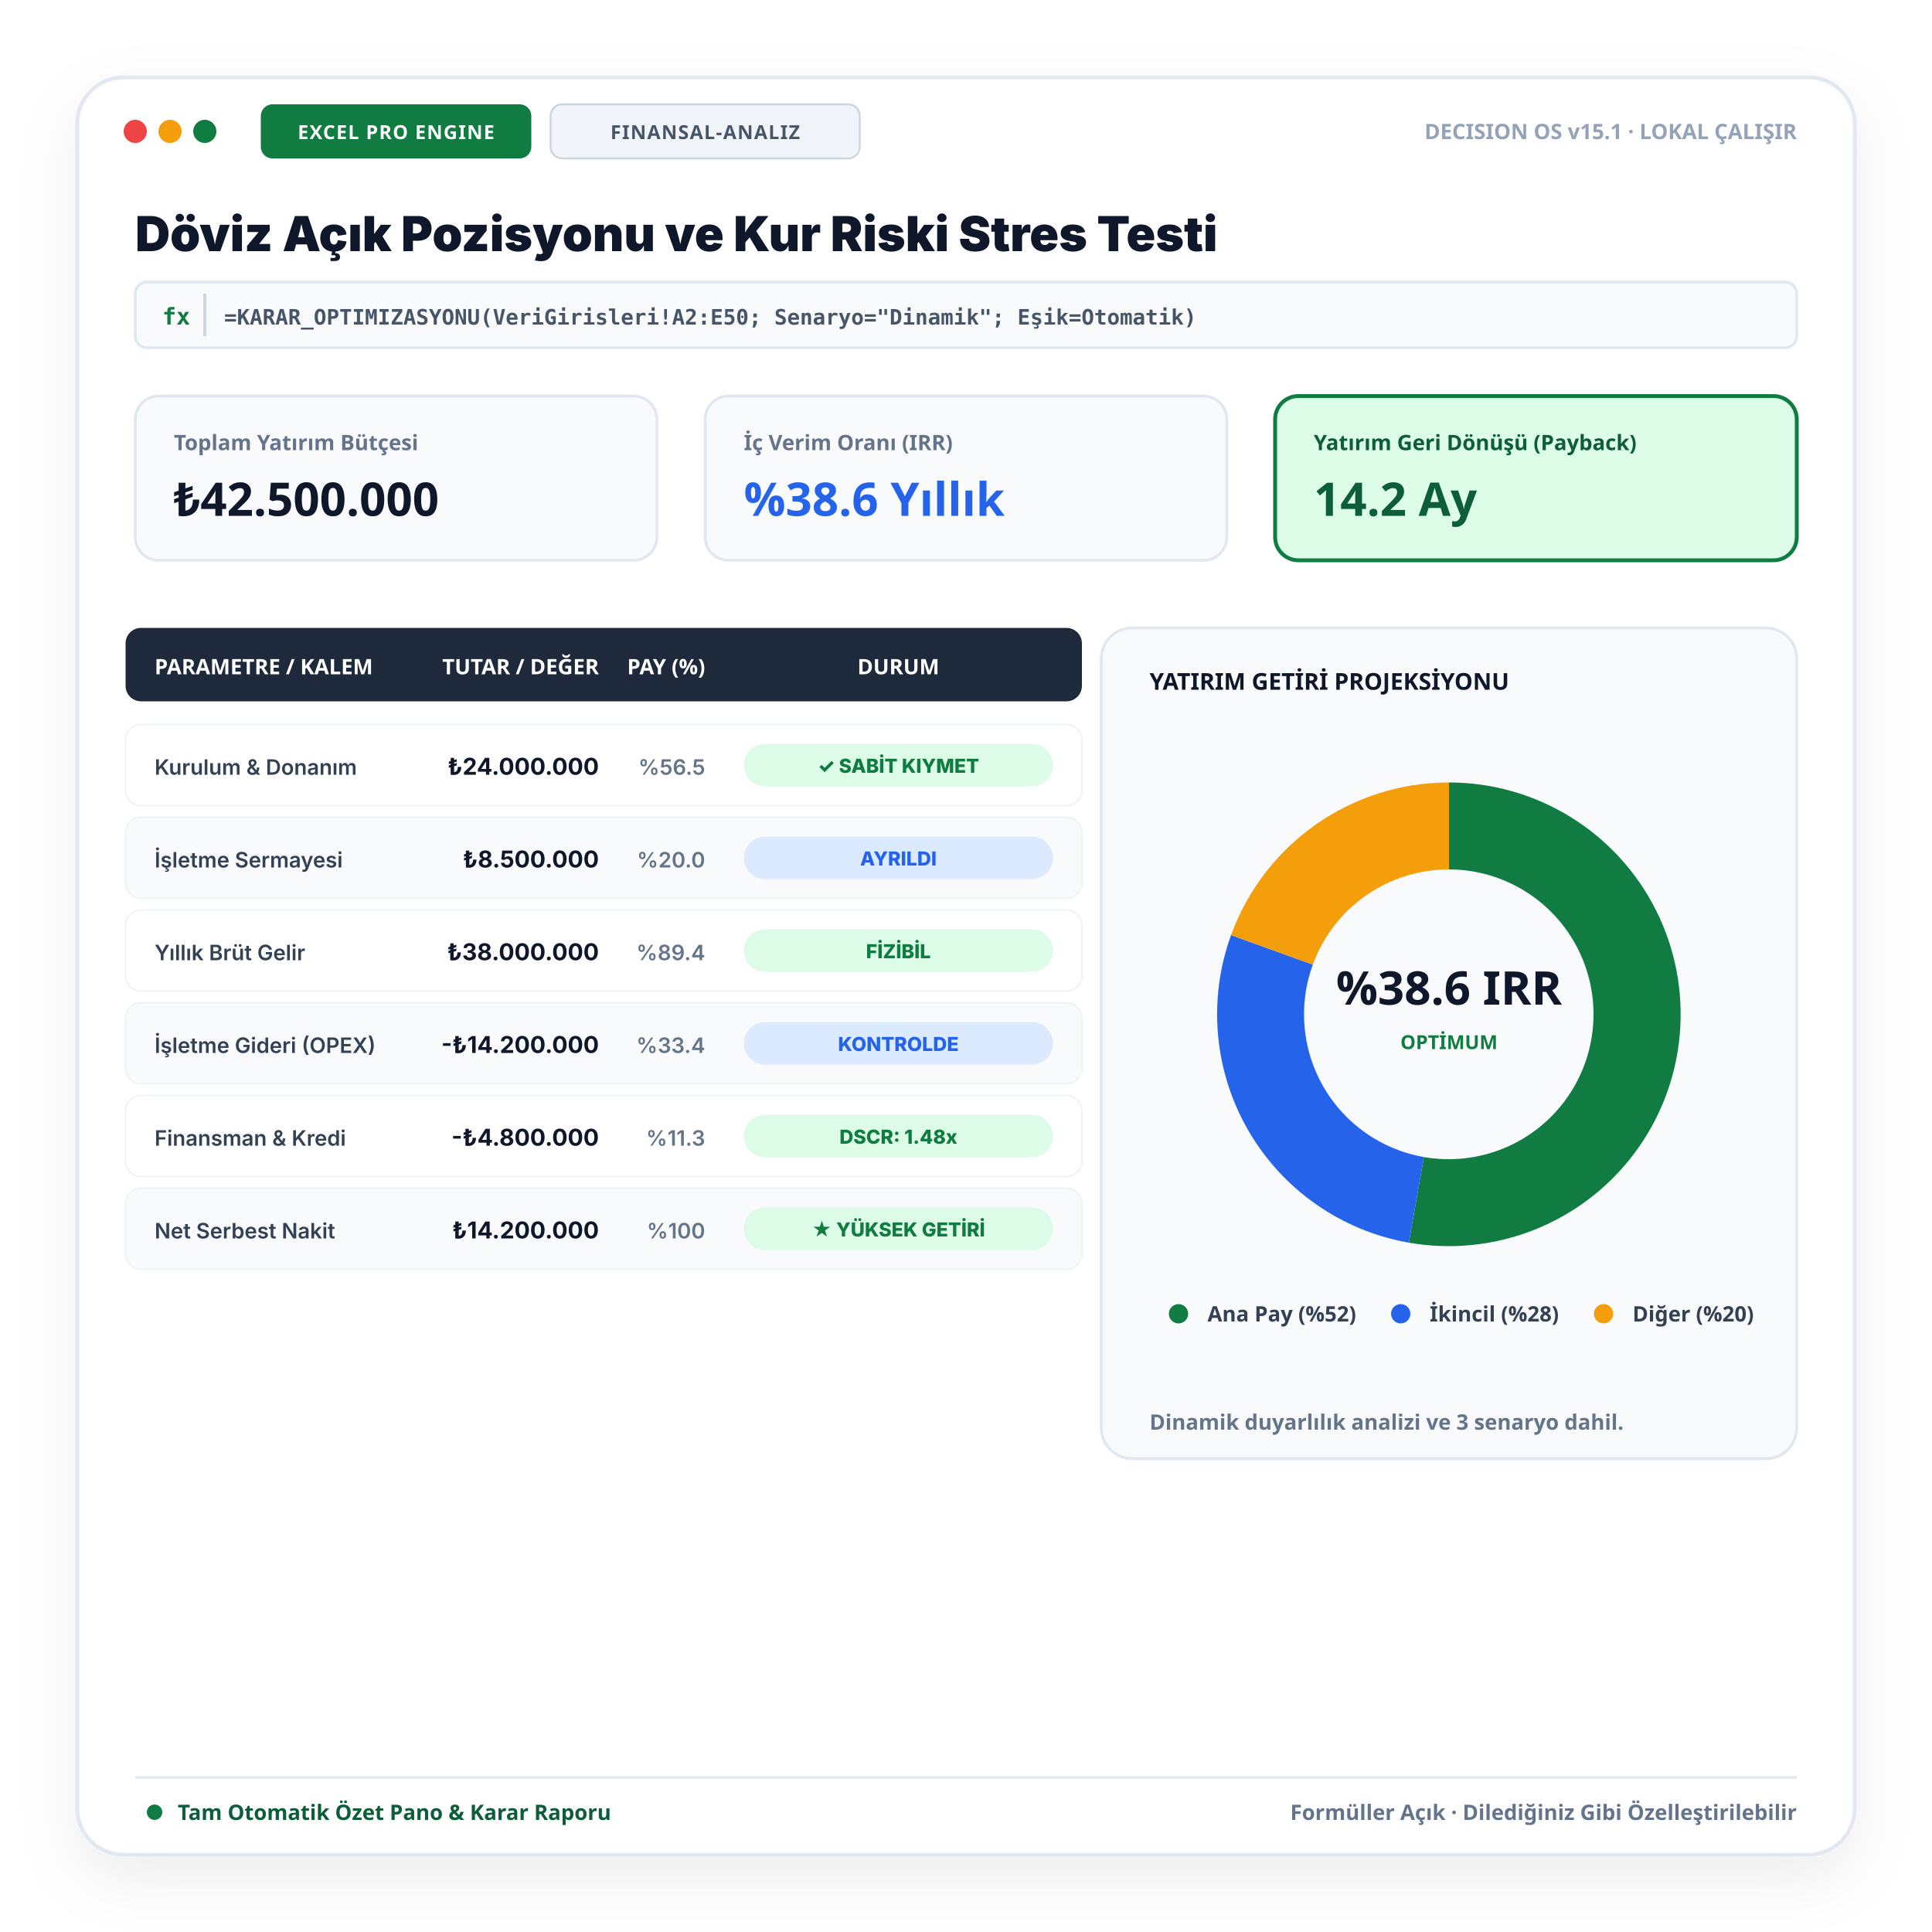
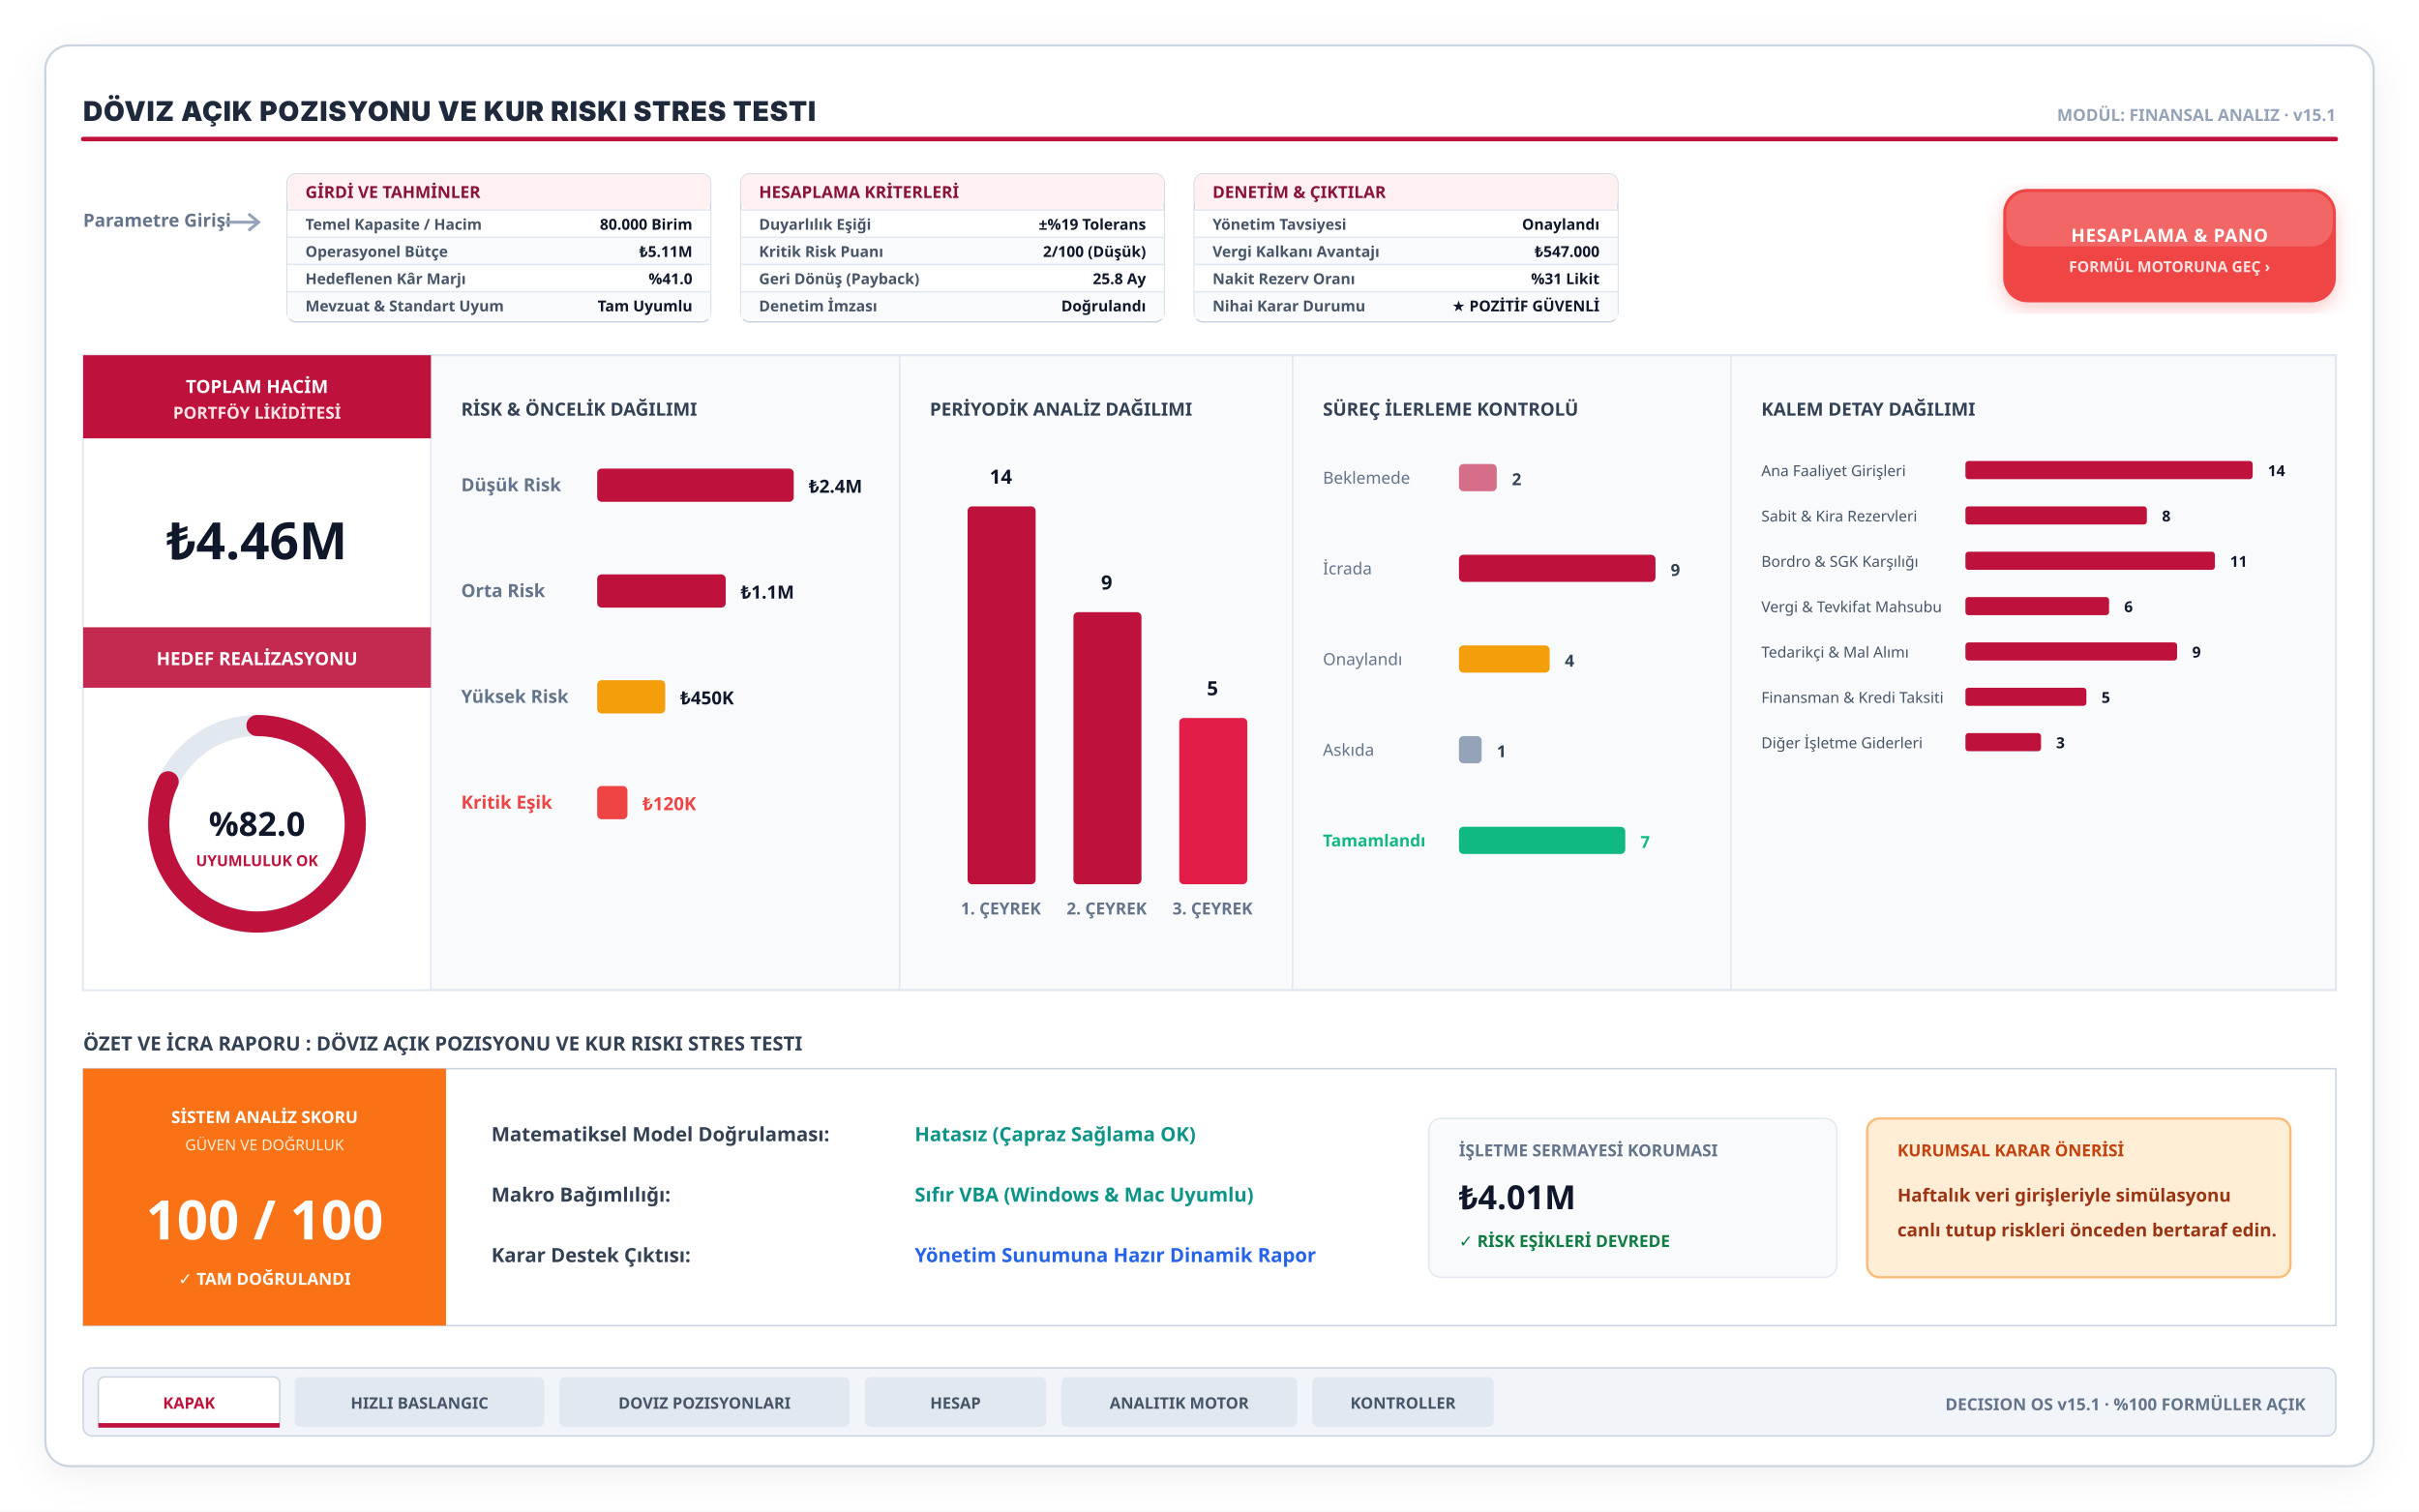
- <svg xmlns="http://www.w3.org/2000/svg" viewBox="0 0 1000 1000" width="100%" height="100%">
+ <svg xmlns="http://www.w3.org/2000/svg" viewBox="0 0 1600 1000" width="100%" height="100%">
  <defs>
-     <filter id="softCard" x="-10%" y="-10%" width="120%" height="120%">
-       <feDropShadow dx="0" dy="12" stdDeviation="16" flood-color="#0f172a" flood-opacity="0.07" />
+     <filter id="cardShadow" x="-5%" y="-5%" width="110%" height="110%">
+       <feDropShadow dx="0" dy="6" stdDeviation="12" flood-color="#0f172a" flood-opacity="0.06" />
+     </filter>
+     <filter id="btnShadow" x="-10%" y="-10%" width="120%" height="120%">
+       <feDropShadow dx="0" dy="4" stdDeviation="6" flood-color="#ef4444" flood-opacity="0.3" />
    </filter>
  </defs>
-   <rect width="1000" height="1000" fill="#ffffff" />
-   <rect x="40" y="40" width="920" height="920" rx="24" fill="#ffffff" stroke="#e2e8f0" stroke-width="2" filter="url(#softCard)" />
-   <g transform="translate(70, 68)">
-     <circle cx="0" cy="0" r="6" fill="#ef4444" />
-     <circle cx="18" cy="0" r="6" fill="#f59e0b" />
-     <circle cx="36" cy="0" r="6" fill="#107c41" />
-     <rect x="65" y="-14" width="140" height="28" rx="6" fill="#107c41" />
-     <text x="135" y="4" font-family="system-ui" font-size="10" font-weight="800" fill="#ffffff" text-anchor="middle" letter-spacing="0.5">EXCEL PRO ENGINE</text>
-     <rect x="215" y="-14" width="160" height="28" rx="6" fill="#f1f5f9" stroke="#cbd5e1" stroke-width="1" />
-     <text x="295" y="4" font-family="system-ui" font-size="10" font-weight="700" fill="#475569" text-anchor="middle" letter-spacing="0.5">FINANSAL-ANALIZ</text>
-     <text x="860" y="4" font-family="system-ui" font-size="11" font-weight="700" fill="#94a3b8" text-anchor="end">DECISION OS v15.1 · LOKAL ÇALIŞIR</text>
-   </g>
-   <g transform="translate(70, 130)">
-     <text x="0" y="0" font-family="system-ui, -apple-system, sans-serif" font-size="25" font-weight="900" fill="#0f172a">Döviz Açık Pozisyonu ve Kur Riski Stres Testi</text>
-     <rect x="0" y="16" width="860" height="34" rx="6" fill="#f8fafc" stroke="#e2e8f0" stroke-width="1.5" />
-     <text x="14" y="38" font-family="system-ui, monospace" font-size="12" font-weight="800" fill="#107c41">fx</text>
-     <line x1="36" y1="22" x2="36" y2="44" stroke="#cbd5e1" stroke-width="1.5" />
-     <text x="46" y="38" font-family="system-ui, monospace" font-size="11" font-weight="600" fill="#475569">=KARAR_OPTIMIZASYONU(VeriGirisleri!A2:E50; Senaryo="Dinamik"; Eşik=Otomatik)</text>
-   </g>
-   <g transform="translate(70, 205)">
-     <rect x="0" y="0" width="270" height="85" rx="12" fill="#f8fafc" stroke="#e2e8f0" stroke-width="1.5" />
-     <text x="20" y="28" font-family="system-ui" font-size="11" font-weight="700" fill="#64748b">Toplam Yatırım Bütçesi</text>
-     <text x="20" y="62" font-family="system-ui" font-size="24" font-weight="900" fill="#0f172a">₺42.500.000</text>
-     <rect x="295" y="0" width="270" height="85" rx="12" fill="#f8fafc" stroke="#e2e8f0" stroke-width="1.5" />
-     <text x="315" y="28" font-family="system-ui" font-size="11" font-weight="700" fill="#64748b">İç Verim Oranı (IRR)</text>
-     <text x="315" y="62" font-family="system-ui" font-size="24" font-weight="900" fill="#2563eb">%38.6 Yıllık</text>
-     <rect x="590" y="0" width="270" height="85" rx="12" fill="#dcfce7" stroke="#107c41" stroke-width="2" />
-     <text x="610" y="28" font-family="system-ui" font-size="11" font-weight="800" fill="#0d5c3a">Yatırım Geri Dönüşü (Payback)</text>
-     <text x="610" y="62" font-family="system-ui" font-size="24" font-weight="900" fill="#0d5c3a">14.2 Ay</text>
-   </g>
-   <rect x="65" y="325" width="495" height="38" rx="8" fill="#1e293b" />
-   <text x="80" y="349" font-family="system-ui" font-size="11" font-weight="800" fill="#ffffff">PARAMETRE / KALEM</text>
-   <text x="310" y="349" font-family="system-ui" font-size="11" font-weight="800" fill="#ffffff" text-anchor="end">TUTAR / DEĞER</text>
-   <text x="365" y="349" font-family="system-ui" font-size="11" font-weight="800" fill="#ffffff" text-anchor="end">PAY (%)</text>
-   <text x="465" y="349" font-family="system-ui" font-size="11" font-weight="800" fill="#ffffff" text-anchor="middle">DURUM</text>
-   <rect x="65" y="375" width="495" height="42" rx="8" fill="#ffffff" stroke="#f1f5f9" stroke-width="1" />
-   <text x="80" y="401" font-family="system-ui, -apple-system, sans-serif" font-size="11" font-weight="600" fill="#334155">Kurulum &amp; Donanım</text>
-   <text x="310" y="401" font-family="system-ui, -apple-system, sans-serif" font-size="12" font-weight="700" fill="#0f172a" text-anchor="end">₺24.000.000</text>
-   <text x="365" y="401" font-family="system-ui, -apple-system, sans-serif" font-size="11" font-weight="600" fill="#64748b" text-anchor="end">%56.5</text>
-   <rect x="385" y="385" width="160" height="22" rx="11" fill="#dcfce7" />
-   <text x="465" y="400" font-family="system-ui, -apple-system, sans-serif" font-size="10" font-weight="800" fill="#107c41" text-anchor="middle">✓ SABİT KIYMET</text>
-   <rect x="65" y="423" width="495" height="42" rx="8" fill="#f8fafc" stroke="#f1f5f9" stroke-width="1" />
-   <text x="80" y="449" font-family="system-ui, -apple-system, sans-serif" font-size="11" font-weight="600" fill="#334155">İşletme Sermayesi</text>
-   <text x="310" y="449" font-family="system-ui, -apple-system, sans-serif" font-size="12" font-weight="700" fill="#0f172a" text-anchor="end">₺8.500.000</text>
-   <text x="365" y="449" font-family="system-ui, -apple-system, sans-serif" font-size="11" font-weight="600" fill="#64748b" text-anchor="end">%20.0</text>
-   <rect x="385" y="433" width="160" height="22" rx="11" fill="#dbeafe" />
-   <text x="465" y="448" font-family="system-ui, -apple-system, sans-serif" font-size="10" font-weight="800" fill="#2563eb" text-anchor="middle">AYRILDI</text>
-   <rect x="65" y="471" width="495" height="42" rx="8" fill="#ffffff" stroke="#f1f5f9" stroke-width="1" />
-   <text x="80" y="497" font-family="system-ui, -apple-system, sans-serif" font-size="11" font-weight="600" fill="#334155">Yıllık Brüt Gelir</text>
-   <text x="310" y="497" font-family="system-ui, -apple-system, sans-serif" font-size="12" font-weight="700" fill="#0f172a" text-anchor="end">₺38.000.000</text>
-   <text x="365" y="497" font-family="system-ui, -apple-system, sans-serif" font-size="11" font-weight="600" fill="#64748b" text-anchor="end">%89.4</text>
-   <rect x="385" y="481" width="160" height="22" rx="11" fill="#dcfce7" />
-   <text x="465" y="496" font-family="system-ui, -apple-system, sans-serif" font-size="10" font-weight="800" fill="#107c41" text-anchor="middle">FİZİBİL</text>
-   <rect x="65" y="519" width="495" height="42" rx="8" fill="#f8fafc" stroke="#f1f5f9" stroke-width="1" />
-   <text x="80" y="545" font-family="system-ui, -apple-system, sans-serif" font-size="11" font-weight="600" fill="#334155">İşletme Gideri (OPEX)</text>
-   <text x="310" y="545" font-family="system-ui, -apple-system, sans-serif" font-size="12" font-weight="700" fill="#0f172a" text-anchor="end">-₺14.200.000</text>
-   <text x="365" y="545" font-family="system-ui, -apple-system, sans-serif" font-size="11" font-weight="600" fill="#64748b" text-anchor="end">%33.4</text>
-   <rect x="385" y="529" width="160" height="22" rx="11" fill="#dbeafe" />
-   <text x="465" y="544" font-family="system-ui, -apple-system, sans-serif" font-size="10" font-weight="800" fill="#2563eb" text-anchor="middle">KONTROLDE</text>
-   <rect x="65" y="567" width="495" height="42" rx="8" fill="#ffffff" stroke="#f1f5f9" stroke-width="1" />
-   <text x="80" y="593" font-family="system-ui, -apple-system, sans-serif" font-size="11" font-weight="600" fill="#334155">Finansman &amp; Kredi</text>
-   <text x="310" y="593" font-family="system-ui, -apple-system, sans-serif" font-size="12" font-weight="700" fill="#0f172a" text-anchor="end">-₺4.800.000</text>
-   <text x="365" y="593" font-family="system-ui, -apple-system, sans-serif" font-size="11" font-weight="600" fill="#64748b" text-anchor="end">%11.3</text>
-   <rect x="385" y="577" width="160" height="22" rx="11" fill="#dcfce7" />
-   <text x="465" y="592" font-family="system-ui, -apple-system, sans-serif" font-size="10" font-weight="800" fill="#107c41" text-anchor="middle">DSCR: 1.48x</text>
-   <rect x="65" y="615" width="495" height="42" rx="8" fill="#f8fafc" stroke="#f1f5f9" stroke-width="1" />
-   <text x="80" y="641" font-family="system-ui, -apple-system, sans-serif" font-size="11" font-weight="600" fill="#334155">Net Serbest Nakit</text>
-   <text x="310" y="641" font-family="system-ui, -apple-system, sans-serif" font-size="12" font-weight="700" fill="#0f172a" text-anchor="end">₺14.200.000</text>
-   <text x="365" y="641" font-family="system-ui, -apple-system, sans-serif" font-size="11" font-weight="600" fill="#64748b" text-anchor="end">%100</text>
-   <rect x="385" y="625" width="160" height="22" rx="11" fill="#dcfce7" />
-   <text x="465" y="640" font-family="system-ui, -apple-system, sans-serif" font-size="10" font-weight="800" fill="#107c41" text-anchor="middle">★ YÜKSEK GETİRİ</text>
-   <g transform="translate(570, 325)">
-     <rect width="360" height="430" rx="16" fill="#f8fafc" stroke="#e2e8f0" stroke-width="1.5" />
-     <text x="25" y="32" font-family="system-ui" font-size="12" font-weight="800" fill="#0f172a">YATIRIM GETİRİ PROJEKSİYONU</text>
-     <path d="M 159.2 318.2 A 120 120 0 1 0 180.0 80.0 L 180.0 125.0 A 75 75 0 1 1 167.0 273.9 Z" fill="#107c41" />
-     <path d="M 67.2 159.0 A 120 120 0 0 0 159.2 318.2 L 167.0 273.9 A 75 75 0 0 1 109.5 174.3 Z" fill="#2563eb" />
-     <path d="M 180.0 80.0 A 120 120 0 0 0 67.2 159.0 L 109.5 174.3 A 75 75 0 0 1 180.0 125.0 Z" fill="#f59e0b" />
-     <text x="180" y="195" font-family="system-ui" font-size="24" font-weight="900" fill="#0f172a" text-anchor="middle">%38.6 IRR</text>
-     <text x="180" y="218" font-family="system-ui" font-size="10" font-weight="800" fill="#107c41" text-anchor="middle">OPTİMUM</text>
-     <g transform="translate(30, 345)">
-       <circle cx="10" cy="10" r="5" fill="#107c41" />
-       <text x="25" y="14" font-family="system-ui" font-size="11" font-weight="600" fill="#334155">Ana Pay (%52)</text>
-       <circle cx="125" cy="10" r="5" fill="#2563eb" />
-       <text x="140" y="14" font-family="system-ui" font-size="11" font-weight="600" fill="#334155">İkincil (%28)</text>
-       <circle cx="230" cy="10" r="5" fill="#f59e0b" />
-       <text x="245" y="14" font-family="system-ui" font-size="11" font-weight="600" fill="#334155">Diğer (%20)</text>
-     </g>
-     <text x="25" y="415" font-family="system-ui" font-size="11" font-weight="600" fill="#64748b">Dinamik duyarlılık analizi ve 3 senaryo dahil.</text>
-   </g>
-   <g transform="translate(70, 920)">
-     <line x1="0" y1="0" x2="860" y2="0" stroke="#e2e8f0" stroke-width="1.5" />
-     <circle cx="10" cy="18" r="4" fill="#107c41" />
-     <text x="22" y="22" font-family="system-ui" font-size="11" font-weight="700" fill="#0d5c3a">Tam Otomatik Özet Pano &amp; Karar Raporu</text>
-     <text x="860" y="22" font-family="system-ui" font-size="11" font-weight="600" fill="#64748b" text-anchor="end">Formüller Açık · Dilediğiniz Gibi Özelleştirilebilir</text>
+   <rect width="1600" height="1000" fill="#ffffff" />
+   <rect x="30" y="30" width="1540" height="940" rx="16" fill="#ffffff" stroke="#cbd5e1" stroke-width="1.5" filter="url(#cardShadow)" />
+   <g transform="translate(55, 60)">
+     <text x="0" y="20" font-family="system-ui, -apple-system, sans-serif" font-size="18" font-weight="900" fill="#1e293b" letter-spacing="0.5">DÖVIZ AÇIK POZISYONU VE KUR RISKI STRES TESTI</text>
+     <text x="1490" y="20" font-family="system-ui" font-size="11" font-weight="700" fill="#94a3b8" text-anchor="end">MODÜL: FINANSAL ANALIZ · v15.1</text>
+     <line x1="0" y1="32" x2="1490" y2="32" stroke="#be123c" stroke-width="3" stroke-linecap="round" />
+   </g>
+   <g transform="translate(55, 115)">
+     <text x="0" y="35" font-family="system-ui, sans-serif" font-size="12" font-weight="700" fill="#64748b">Parametre Girişi</text>
+     <path d="M 95 32 L 115 32 M 110 27 L 116 32 L 110 37" stroke="#94a3b8" stroke-width="2" fill="none" stroke-linecap="round" />
+     <g transform="translate(135, 0)">
+       <rect width="280" height="98" rx="6" fill="#ffffff" stroke="#cbd5e1" stroke-width="1" />
+       <rect width="280" height="24" rx="6" fill="#fff1f2" />
+       <text x="12" y="16" font-family="system-ui" font-size="11" font-weight="800" fill="#881337">GİRDİ VE TAHMİNLER</text>
+       <rect x="0" y="24" width="280" height="18" fill="#ffffff" />
+       <line x1="0" y1="24" x2="280" y2="24" stroke="#e2e8f0" stroke-width="1" />
+       <text x="12" y="37" font-family="system-ui" font-size="10" font-weight="600" fill="#475569">Temel Kapasite / Hacim</text>
+       <text x="268" y="37" font-family="system-ui" font-size="10" font-weight="700" fill="#0f172a" text-anchor="end">80.000 Birim</text>
+       <rect x="0" y="42" width="280" height="18" fill="#f8fafc" />
+       <line x1="0" y1="42" x2="280" y2="42" stroke="#e2e8f0" stroke-width="1" />
+       <text x="12" y="55" font-family="system-ui" font-size="10" font-weight="600" fill="#475569">Operasyonel Bütçe</text>
+       <text x="268" y="55" font-family="system-ui" font-size="10" font-weight="700" fill="#0f172a" text-anchor="end">₺5.11M</text>
+       <rect x="0" y="60" width="280" height="18" fill="#ffffff" />
+       <line x1="0" y1="60" x2="280" y2="60" stroke="#e2e8f0" stroke-width="1" />
+       <text x="12" y="73" font-family="system-ui" font-size="10" font-weight="600" fill="#475569">Hedeflenen Kâr Marjı</text>
+       <text x="268" y="73" font-family="system-ui" font-size="10" font-weight="700" fill="#0f172a" text-anchor="end">%41.0</text>
+       <rect x="0" y="78" width="280" height="18" fill="#f8fafc" />
+       <line x1="0" y1="78" x2="280" y2="78" stroke="#e2e8f0" stroke-width="1" />
+       <text x="12" y="91" font-family="system-ui" font-size="10" font-weight="600" fill="#475569">Mevzuat &amp; Standart Uyum</text>
+       <text x="268" y="91" font-family="system-ui" font-size="10" font-weight="700" fill="#0f172a" text-anchor="end">Tam Uyumlu</text>
+     </g>
+     <g transform="translate(435, 0)">
+       <rect width="280" height="98" rx="6" fill="#ffffff" stroke="#cbd5e1" stroke-width="1" />
+       <rect width="280" height="24" rx="6" fill="#fff1f2" />
+       <text x="12" y="16" font-family="system-ui" font-size="11" font-weight="800" fill="#881337">HESAPLAMA KRİTERLERİ</text>
+       <rect x="0" y="24" width="280" height="18" fill="#ffffff" />
+       <line x1="0" y1="24" x2="280" y2="24" stroke="#e2e8f0" stroke-width="1" />
+       <text x="12" y="37" font-family="system-ui" font-size="10" font-weight="600" fill="#475569">Duyarlılık Eşiği</text>
+       <text x="268" y="37" font-family="system-ui" font-size="10" font-weight="700" fill="#0f172a" text-anchor="end">±%19 Tolerans</text>
+       <rect x="0" y="42" width="280" height="18" fill="#f8fafc" />
+       <line x1="0" y1="42" x2="280" y2="42" stroke="#e2e8f0" stroke-width="1" />
+       <text x="12" y="55" font-family="system-ui" font-size="10" font-weight="600" fill="#475569">Kritik Risk Puanı</text>
+       <text x="268" y="55" font-family="system-ui" font-size="10" font-weight="700" fill="#0f172a" text-anchor="end">2/100 (Düşük)</text>
+       <rect x="0" y="60" width="280" height="18" fill="#ffffff" />
+       <line x1="0" y1="60" x2="280" y2="60" stroke="#e2e8f0" stroke-width="1" />
+       <text x="12" y="73" font-family="system-ui" font-size="10" font-weight="600" fill="#475569">Geri Dönüş (Payback)</text>
+       <text x="268" y="73" font-family="system-ui" font-size="10" font-weight="700" fill="#0f172a" text-anchor="end">25.8 Ay</text>
+       <rect x="0" y="78" width="280" height="18" fill="#f8fafc" />
+       <line x1="0" y1="78" x2="280" y2="78" stroke="#e2e8f0" stroke-width="1" />
+       <text x="12" y="91" font-family="system-ui" font-size="10" font-weight="600" fill="#475569">Denetim İmzası</text>
+       <text x="268" y="91" font-family="system-ui" font-size="10" font-weight="700" fill="#0f172a" text-anchor="end">Doğrulandı</text>
+     </g>
+     <g transform="translate(735, 0)">
+       <rect width="280" height="98" rx="6" fill="#ffffff" stroke="#cbd5e1" stroke-width="1" />
+       <rect width="280" height="24" rx="6" fill="#fff1f2" />
+       <text x="12" y="16" font-family="system-ui" font-size="11" font-weight="800" fill="#881337">DENETİM &amp; ÇIKTILAR</text>
+       <rect x="0" y="24" width="280" height="18" fill="#ffffff" />
+       <line x1="0" y1="24" x2="280" y2="24" stroke="#e2e8f0" stroke-width="1" />
+       <text x="12" y="37" font-family="system-ui" font-size="10" font-weight="600" fill="#475569">Yönetim Tavsiyesi</text>
+       <text x="268" y="37" font-family="system-ui" font-size="10" font-weight="700" fill="#0f172a" text-anchor="end">Onaylandı</text>
+       <rect x="0" y="42" width="280" height="18" fill="#f8fafc" />
+       <line x1="0" y1="42" x2="280" y2="42" stroke="#e2e8f0" stroke-width="1" />
+       <text x="12" y="55" font-family="system-ui" font-size="10" font-weight="600" fill="#475569">Vergi Kalkanı Avantajı</text>
+       <text x="268" y="55" font-family="system-ui" font-size="10" font-weight="700" fill="#0f172a" text-anchor="end">₺547.000</text>
+       <rect x="0" y="60" width="280" height="18" fill="#ffffff" />
+       <line x1="0" y1="60" x2="280" y2="60" stroke="#e2e8f0" stroke-width="1" />
+       <text x="12" y="73" font-family="system-ui" font-size="10" font-weight="600" fill="#475569">Nakit Rezerv Oranı</text>
+       <text x="268" y="73" font-family="system-ui" font-size="10" font-weight="700" fill="#0f172a" text-anchor="end">%31 Likit</text>
+       <rect x="0" y="78" width="280" height="18" fill="#f8fafc" />
+       <line x1="0" y1="78" x2="280" y2="78" stroke="#e2e8f0" stroke-width="1" />
+       <text x="12" y="91" font-family="system-ui" font-size="10" font-weight="600" fill="#475569">Nihai Karar Durumu</text>
+       <text x="268" y="91" font-family="system-ui" font-size="10" font-weight="700" fill="#0f172a" text-anchor="end">★ POZİTİF GÜVENLİ</text>
+     </g>
+     <g transform="translate(1270, 10)" filter="url(#btnShadow)">
+       <rect width="220" height="75" rx="16" fill="#ef4444" />
+       <rect x="2" y="2" width="216" height="36" rx="14" fill="#ffffff" fill-opacity="0.18" />
+       <text x="110" y="35" font-family="system-ui, sans-serif" font-size="12" font-weight="900" fill="#ffffff" text-anchor="middle" letter-spacing="0.5">HESAPLAMA &amp; PANO</text>
+       <text x="110" y="55" font-family="system-ui, sans-serif" font-size="10" font-weight="700" fill="#fee2e2" text-anchor="middle">FORMÜL MOTORUNA GEÇ ›</text>
+     </g>
+   </g>
+   <g transform="translate(55, 235)">
+     <rect width="1490" height="420" fill="#f8fafc" stroke="#e2e8f0" stroke-width="1.5" />
+     <g transform="translate(0, 0)">
+       <rect width="230" height="420" fill="#ffffff" stroke="#e2e8f0" stroke-width="1" />
+       <rect width="230" height="55" fill="#be123c" />
+       <text x="115" y="25" font-family="system-ui" font-size="12" font-weight="800" fill="#ffffff" text-anchor="middle">TOPLAM HACİM</text>
+       <text x="115" y="42" font-family="system-ui" font-size="11" font-weight="600" fill="#ffe4e6" text-anchor="middle">PORTFÖY LİKİDİTESİ</text>
+       <text x="115" y="135" font-family="system-ui" font-size="34" font-weight="900" fill="#0f172a" text-anchor="middle">₺4.46M</text>
+       <rect y="180" width="230" height="40" fill="#be123c" fill-opacity="0.9" />
+       <text x="115" y="205" font-family="system-ui" font-size="12" font-weight="800" fill="#ffffff" text-anchor="middle">HEDEF REALİZASYONU</text>
+       <g transform="translate(115, 310)">
+         <circle cx="0" cy="0" r="65" fill="none" stroke="#e2e8f0" stroke-width="14" />
+         <circle cx="0" cy="0" r="65" fill="none" stroke="#be123c" stroke-width="14" stroke-dasharray="408" stroke-dashoffset="73" stroke-linecap="round" transform="rotate(-90)" />
+         <text x="0" y="8" font-family="system-ui" font-size="22" font-weight="900" fill="#0f172a" text-anchor="middle">%82.0</text>
+         <text x="0" y="28" font-family="system-ui" font-size="10" font-weight="700" fill="#be123c" text-anchor="middle">UYUMLULUK OK</text>
+       </g>
+     </g>
+     <g transform="translate(250, 20)">
+       <text x="0" y="20" font-family="system-ui" font-size="12" font-weight="800" fill="#334155">RİSK &amp; ÖNCELİK DAĞILIMI</text>
+       <text x="0" y="70" font-family="system-ui" font-size="12" font-weight="600" fill="#64748b">Düşük Risk</text>
+       <rect x="90" y="55" width="130" height="22" rx="3" fill="#be123c" />
+       <text x="230" y="71" font-family="system-ui" font-size="12" font-weight="800" fill="#0f172a">₺2.4M</text>
+       <text x="0" y="140" font-family="system-ui" font-size="12" font-weight="600" fill="#64748b">Orta Risk</text>
+       <rect x="90" y="125" width="85" height="22" rx="3" fill="#be123c" />
+       <text x="185" y="141" font-family="system-ui" font-size="12" font-weight="800" fill="#0f172a">₺1.1M</text>
+       <text x="0" y="210" font-family="system-ui" font-size="12" font-weight="600" fill="#64748b">Yüksek Risk</text>
+       <rect x="90" y="195" width="45" height="22" rx="3" fill="#f59e0b" />
+       <text x="145" y="211" font-family="system-ui" font-size="12" font-weight="800" fill="#0f172a">₺450K</text>
+       <text x="0" y="280" font-family="system-ui" font-size="12" font-weight="700" fill="#ef4444">Kritik Eşik</text>
+       <rect x="90" y="265" width="20" height="22" rx="3" fill="#ef4444" />
+       <text x="120" y="281" font-family="system-ui" font-size="12" font-weight="800" fill="#ef4444">₺120K</text>
+     </g>
+     <g transform="translate(560, 20)">
+       <line x1="-20" y1="-20" x2="-20" y2="400" stroke="#e2e8f0" stroke-width="1" />
+       <text x="0" y="20" font-family="system-ui" font-size="12" font-weight="800" fill="#334155">PERİYODİK ANALİZ DAĞILIMI</text>
+       <rect x="25" y="80" width="45" height="250" rx="3" fill="#be123c" />
+       <text x="47" y="65" font-family="system-ui" font-size="13" font-weight="900" fill="#0f172a" text-anchor="middle">14</text>
+       <text x="47" y="350" font-family="system-ui" font-size="11" font-weight="700" fill="#64748b" text-anchor="middle">1. ÇEYREK</text>
+       <rect x="95" y="150" width="45" height="180" rx="3" fill="#be123c" />
+       <text x="117" y="135" font-family="system-ui" font-size="13" font-weight="900" fill="#0f172a" text-anchor="middle">9</text>
+       <text x="117" y="350" font-family="system-ui" font-size="11" font-weight="700" fill="#64748b" text-anchor="middle">2. ÇEYREK</text>
+       <rect x="165" y="220" width="45" height="110" rx="3" fill="#e11d48" />
+       <text x="187" y="205" font-family="system-ui" font-size="13" font-weight="900" fill="#0f172a" text-anchor="middle">5</text>
+       <text x="187" y="350" font-family="system-ui" font-size="11" font-weight="700" fill="#64748b" text-anchor="middle">3. ÇEYREK</text>
+     </g>
+     <g transform="translate(820, 20)">
+       <line x1="-20" y1="-20" x2="-20" y2="400" stroke="#e2e8f0" stroke-width="1" />
+       <text x="0" y="20" font-family="system-ui" font-size="12" font-weight="800" fill="#334155">SÜREÇ İLERLEME KONTROLÜ</text>
+       <text x="0" y="65" font-family="system-ui" font-size="11" fill="#64748b">Beklemede</text>
+       <rect x="90" y="52" width="25" height="18" rx="3" fill="#be123c" fill-opacity="0.6" />
+       <text x="125" y="66" font-family="system-ui" font-size="11" font-weight="800" fill="#334155">2</text>
+       <text x="0" y="125" font-family="system-ui" font-size="11" fill="#64748b">İcrada</text>
+       <rect x="90" y="112" width="130" height="18" rx="3" fill="#be123c" />
+       <text x="230" y="126" font-family="system-ui" font-size="11" font-weight="800" fill="#334155">9</text>
+       <text x="0" y="185" font-family="system-ui" font-size="11" fill="#64748b">Onaylandı</text>
+       <rect x="90" y="172" width="60" height="18" rx="3" fill="#f59e0b" />
+       <text x="160" y="186" font-family="system-ui" font-size="11" font-weight="800" fill="#334155">4</text>
+       <text x="0" y="245" font-family="system-ui" font-size="11" fill="#64748b">Askıda</text>
+       <rect x="90" y="232" width="15" height="18" rx="3" fill="#94a3b8" />
+       <text x="115" y="246" font-family="system-ui" font-size="11" font-weight="800" fill="#334155">1</text>
+       <text x="0" y="305" font-family="system-ui" font-size="11" font-weight="700" fill="#10b981">Tamamlandı</text>
+       <rect x="90" y="292" width="110" height="18" rx="3" fill="#10b981" />
+       <text x="210" y="306" font-family="system-ui" font-size="11" font-weight="800" fill="#10b981">7</text>
+     </g>
+     <g transform="translate(1110, 20)">
+       <line x1="-20" y1="-20" x2="-20" y2="400" stroke="#e2e8f0" stroke-width="1" />
+       <text x="0" y="20" font-family="system-ui" font-size="12" font-weight="800" fill="#334155">KALEM DETAY DAĞILIMI</text>
+       <g transform="translate(0, 45)">
+         <text x="0" y="15" font-family="system-ui" font-size="10" fill="#475569">Ana Faaliyet Girişleri</text>
+         <rect x="135" y="5" width="190" height="12" rx="2" fill="#be123c" />
+         <text x="335" y="15" font-family="system-ui" font-size="10" font-weight="800" fill="#0f172a">14</text>
+         <text x="0" y="45" font-family="system-ui" font-size="10" fill="#475569">Sabit &amp; Kira Rezervleri</text>
+         <rect x="135" y="35" width="120" height="12" rx="2" fill="#be123c" />
+         <text x="265" y="45" font-family="system-ui" font-size="10" font-weight="800" fill="#0f172a">8</text>
+         <text x="0" y="75" font-family="system-ui" font-size="10" fill="#475569">Bordro &amp; SGK Karşılığı</text>
+         <rect x="135" y="65" width="165" height="12" rx="2" fill="#be123c" />
+         <text x="310" y="75" font-family="system-ui" font-size="10" font-weight="800" fill="#0f172a">11</text>
+         <text x="0" y="105" font-family="system-ui" font-size="10" fill="#475569">Vergi &amp; Tevkifat Mahsubu</text>
+         <rect x="135" y="95" width="95" height="12" rx="2" fill="#be123c" />
+         <text x="240" y="105" font-family="system-ui" font-size="10" font-weight="800" fill="#0f172a">6</text>
+         <text x="0" y="135" font-family="system-ui" font-size="10" fill="#475569">Tedarikçi &amp; Mal Alımı</text>
+         <rect x="135" y="125" width="140" height="12" rx="2" fill="#be123c" />
+         <text x="285" y="135" font-family="system-ui" font-size="10" font-weight="800" fill="#0f172a">9</text>
+         <text x="0" y="165" font-family="system-ui" font-size="10" fill="#475569">Finansman &amp; Kredi Taksiti</text>
+         <rect x="135" y="155" width="80" height="12" rx="2" fill="#be123c" />
+         <text x="225" y="165" font-family="system-ui" font-size="10" font-weight="800" fill="#0f172a">5</text>
+         <text x="0" y="195" font-family="system-ui" font-size="10" fill="#475569">Diğer İşletme Giderleri</text>
+         <rect x="135" y="185" width="50" height="12" rx="2" fill="#be123c" />
+         <text x="195" y="195" font-family="system-ui" font-size="10" font-weight="800" fill="#0f172a">3</text>
+       </g>
+     </g>
+   </g>
+   <g transform="translate(55, 675)">
+     <text x="0" y="20" font-family="system-ui" font-size="13" font-weight="800" fill="#334155">ÖZET VE İCRA RAPORU : DÖVIZ AÇIK POZISYONU VE KUR RISKI STRES TESTI</text>
+     <rect x="0" y="32" width="1490" height="170" fill="#ffffff" stroke="#cbd5e1" stroke-width="1" />
+     <rect x="0" y="32" width="240" height="170" fill="#f97316" />
+     <text x="120" y="68" font-family="system-ui" font-size="11" font-weight="800" fill="#ffffff" text-anchor="middle">SİSTEM ANALİZ SKORU</text>
+     <text x="120" y="86" font-family="system-ui" font-size="10" fill="#ffedd5" text-anchor="middle">GÜVEN VE DOĞRULUK</text>
+     <text x="120" y="145" font-family="system-ui" font-size="36" font-weight="900" fill="#ffffff" text-anchor="middle">100 / 100</text>
+     <text x="120" y="175" font-family="system-ui" font-size="11" font-weight="700" fill="#ffffff" text-anchor="middle">✓ TAM DOĞRULANDI</text>
+     <g transform="translate(270, 55)">
+       <text x="0" y="25" font-family="system-ui" font-size="13" font-weight="700" fill="#334155">Matematiksel Model Doğrulaması:</text>
+       <text x="280" y="25" font-family="system-ui" font-size="13" font-weight="800" fill="#0d9488">Hatasız (Çapraz Sağlama OK)</text>
+       <text x="0" y="65" font-family="system-ui" font-size="13" font-weight="700" fill="#334155">Makro Bağımlılığı:</text>
+       <text x="280" y="65" font-family="system-ui" font-size="13" font-weight="800" fill="#0d9488">Sıfır VBA (Windows &amp; Mac Uyumlu)</text>
+       <text x="0" y="105" font-family="system-ui" font-size="13" font-weight="700" fill="#334155">Karar Destek Çıktısı:</text>
+       <text x="280" y="105" font-family="system-ui" font-size="13" font-weight="800" fill="#2563eb">Yönetim Sunumuna Hazır Dinamik Rapor</text>
+       <rect x="620" y="10" width="270" height="105" rx="8" fill="#f8fafc" stroke="#e2e8f0" stroke-width="1" />
+       <text x="640" y="35" font-family="system-ui" font-size="11" font-weight="700" fill="#64748b">İŞLETME SERMAYESİ KORUMASI</text>
+       <text x="640" y="70" font-family="system-ui" font-size="22" font-weight="900" fill="#0f172a">₺4.01M</text>
+       <text x="640" y="95" font-family="system-ui" font-size="11" font-weight="800" fill="#107c41">✓ RİSK EŞİKLERİ DEVREDE</text>
+       <rect x="910" y="10" width="280" height="105" rx="8" fill="#ffedd5" stroke="#fdba74" stroke-width="1.5" />
+       <text x="930" y="35" font-family="system-ui" font-size="11" font-weight="800" fill="#c2410c">KURUMSAL KARAR ÖNERİSİ</text>
+       <text x="930" y="65" font-family="system-ui" font-size="12" font-weight="800" fill="#9a3412">Haftalık veri girişleriyle simülasyonu</text>
+       <text x="930" y="88" font-family="system-ui" font-size="12" font-weight="800" fill="#9a3412">canlı tutup riskleri önceden bertaraf edin.</text>
+     </g>
+   </g>
+   <g transform="translate(55, 905)">
+     <rect width="1490" height="45" rx="6" fill="#f1f5f9" stroke="#cbd5e1" stroke-width="1" />
+     <rect x="10" y="6" width="120" height="33" rx="4" fill="#ffffff" stroke="#cbd5e1" stroke-width="1" />
+     <line x1="10" y1="38" x2="130" y2="38" stroke="#be123c" stroke-width="3" />
+     <text x="70" y="27" font-family="system-ui" font-size="10.5" font-weight="800" fill="#be123c" text-anchor="middle">KAPAK</text>
+     <rect x="140" y="6" width="165" height="33" rx="4" fill="#e2e8f0" />
+     <text x="222.5" y="27" font-family="system-ui" font-size="10.5" font-weight="700" fill="#475569" text-anchor="middle">HIZLI BASLANGIC</text>
+     <rect x="315" y="6" width="192" height="33" rx="4" fill="#e2e8f0" />
+     <text x="411" y="27" font-family="system-ui" font-size="10.5" font-weight="700" fill="#475569" text-anchor="middle">DOVIZ POZISYONLARI</text>
+     <rect x="517" y="6" width="120" height="33" rx="4" fill="#e2e8f0" />
+     <text x="577" y="27" font-family="system-ui" font-size="10.5" font-weight="700" fill="#475569" text-anchor="middle">HESAP</text>
+     <rect x="647" y="6" width="156" height="33" rx="4" fill="#e2e8f0" />
+     <text x="725" y="27" font-family="system-ui" font-size="10.5" font-weight="700" fill="#475569" text-anchor="middle">ANALITIK MOTOR</text>
+     <rect x="813" y="6" width="120" height="33" rx="4" fill="#e2e8f0" />
+     <text x="873" y="27" font-family="system-ui" font-size="10.5" font-weight="700" fill="#475569" text-anchor="middle">KONTROLLER</text>
+     <text x="1470" y="28" font-family="system-ui" font-size="11" font-weight="800" fill="#64748b" text-anchor="end">DECISION OS v15.1 · %100 FORMÜLLER AÇIK</text>
  </g>
</svg>
